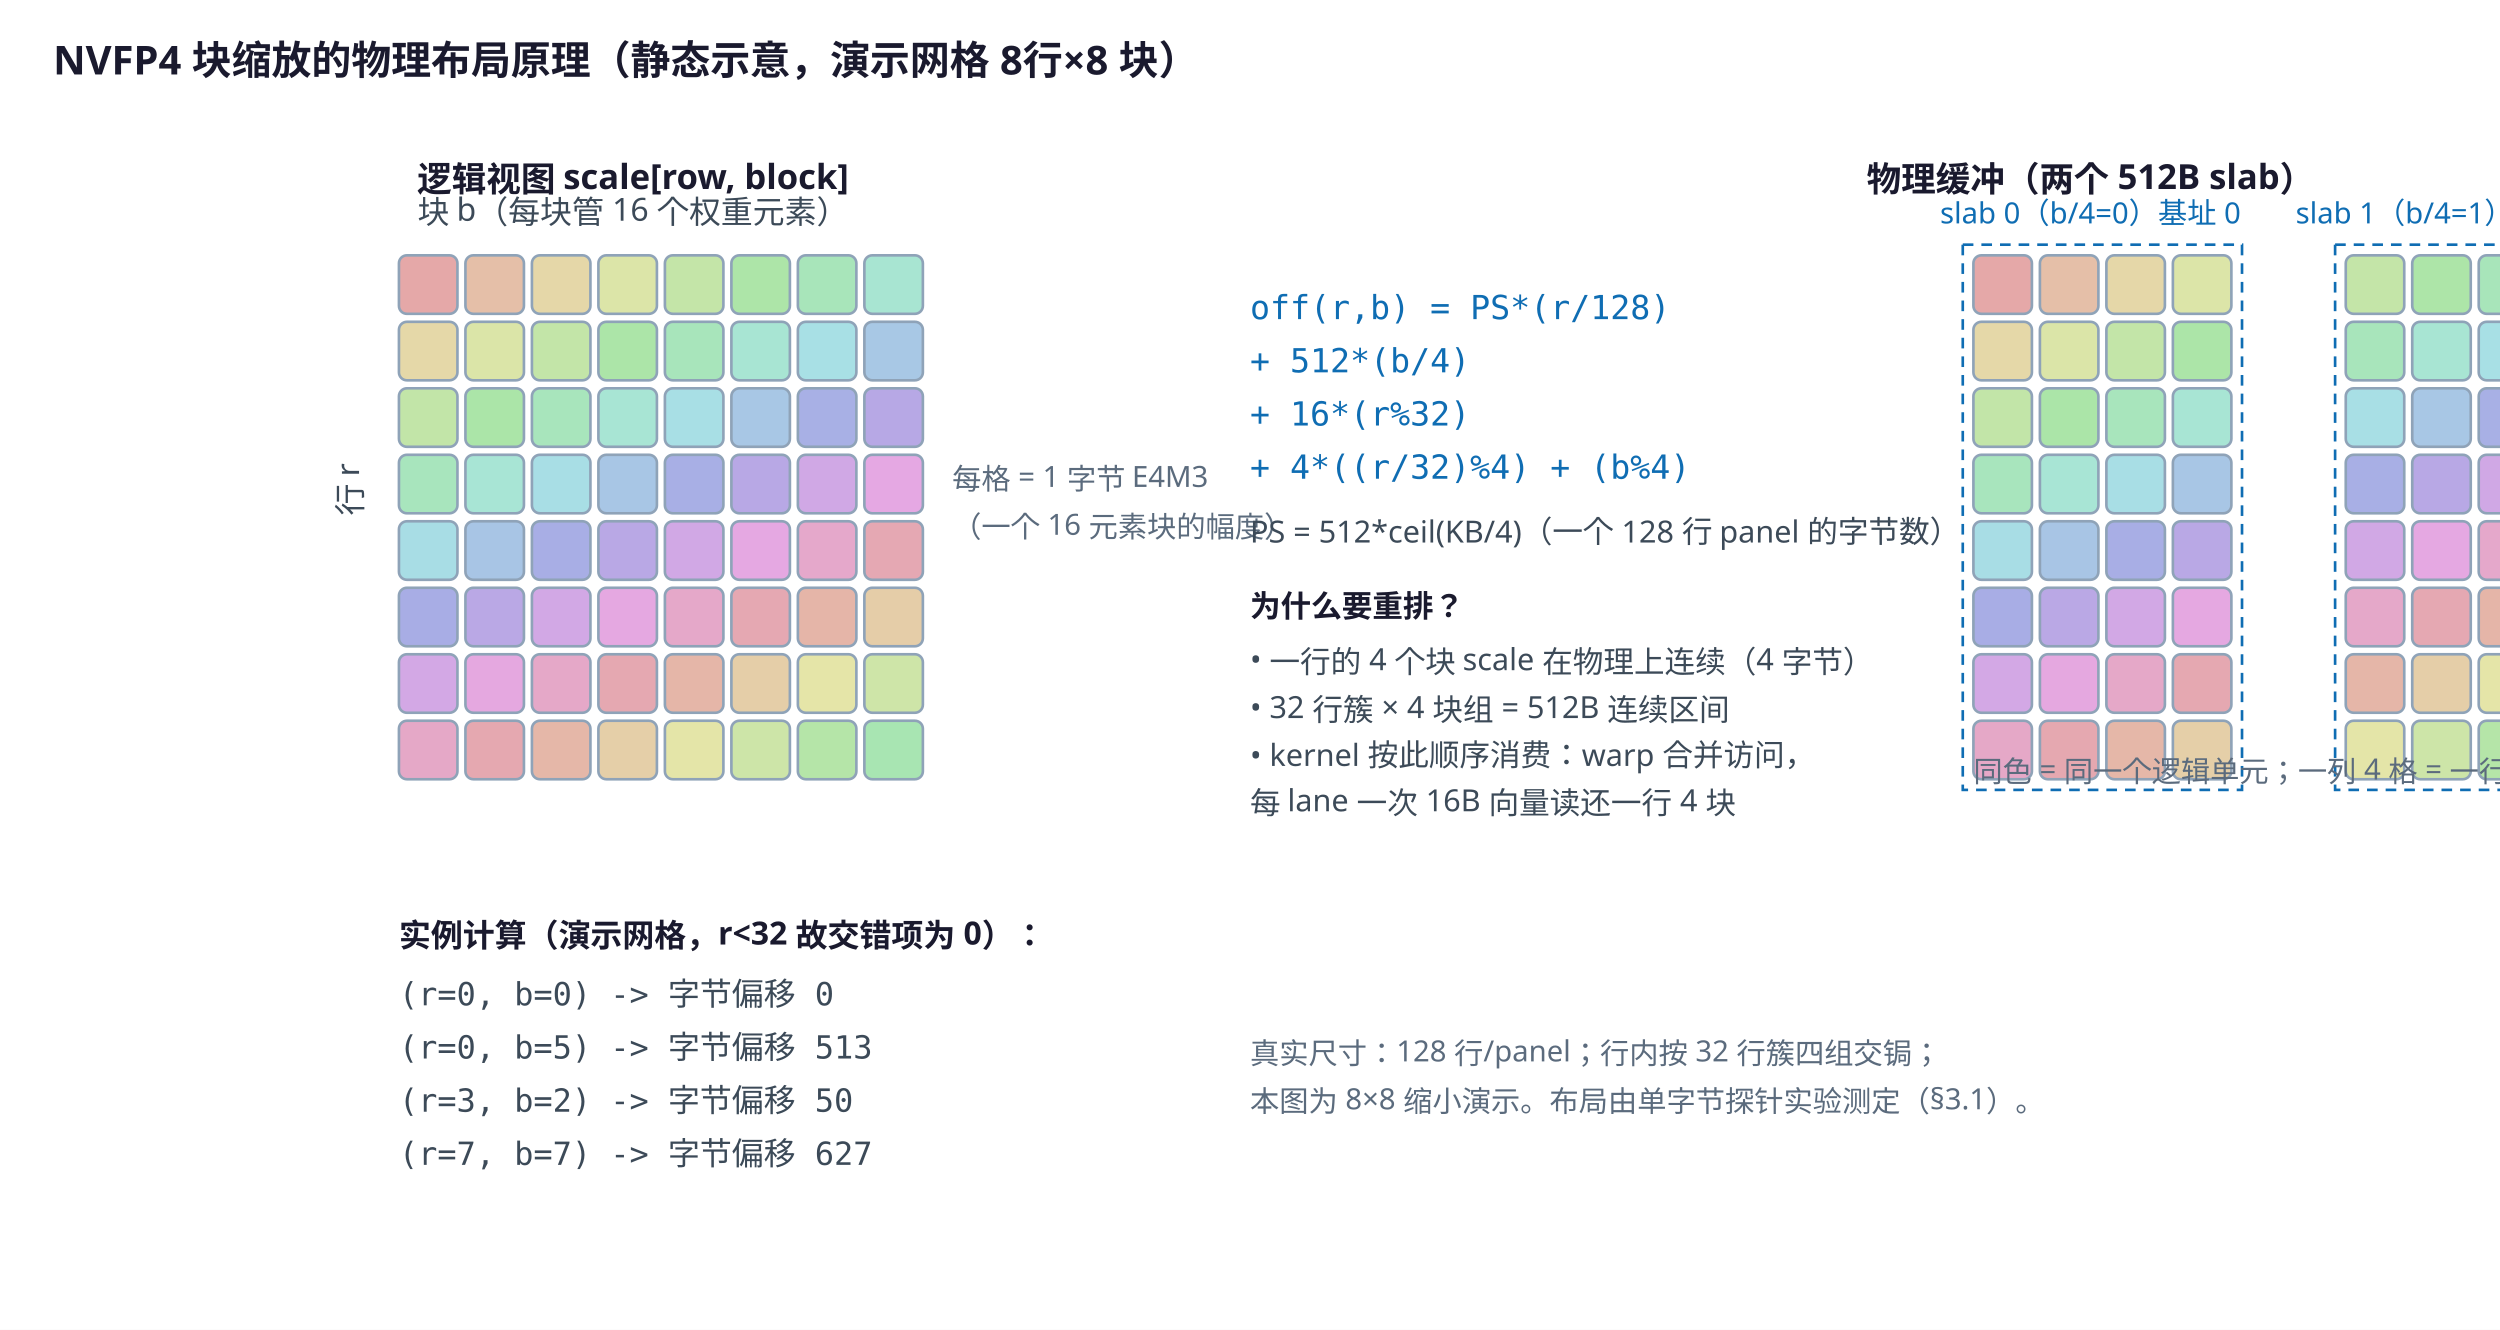
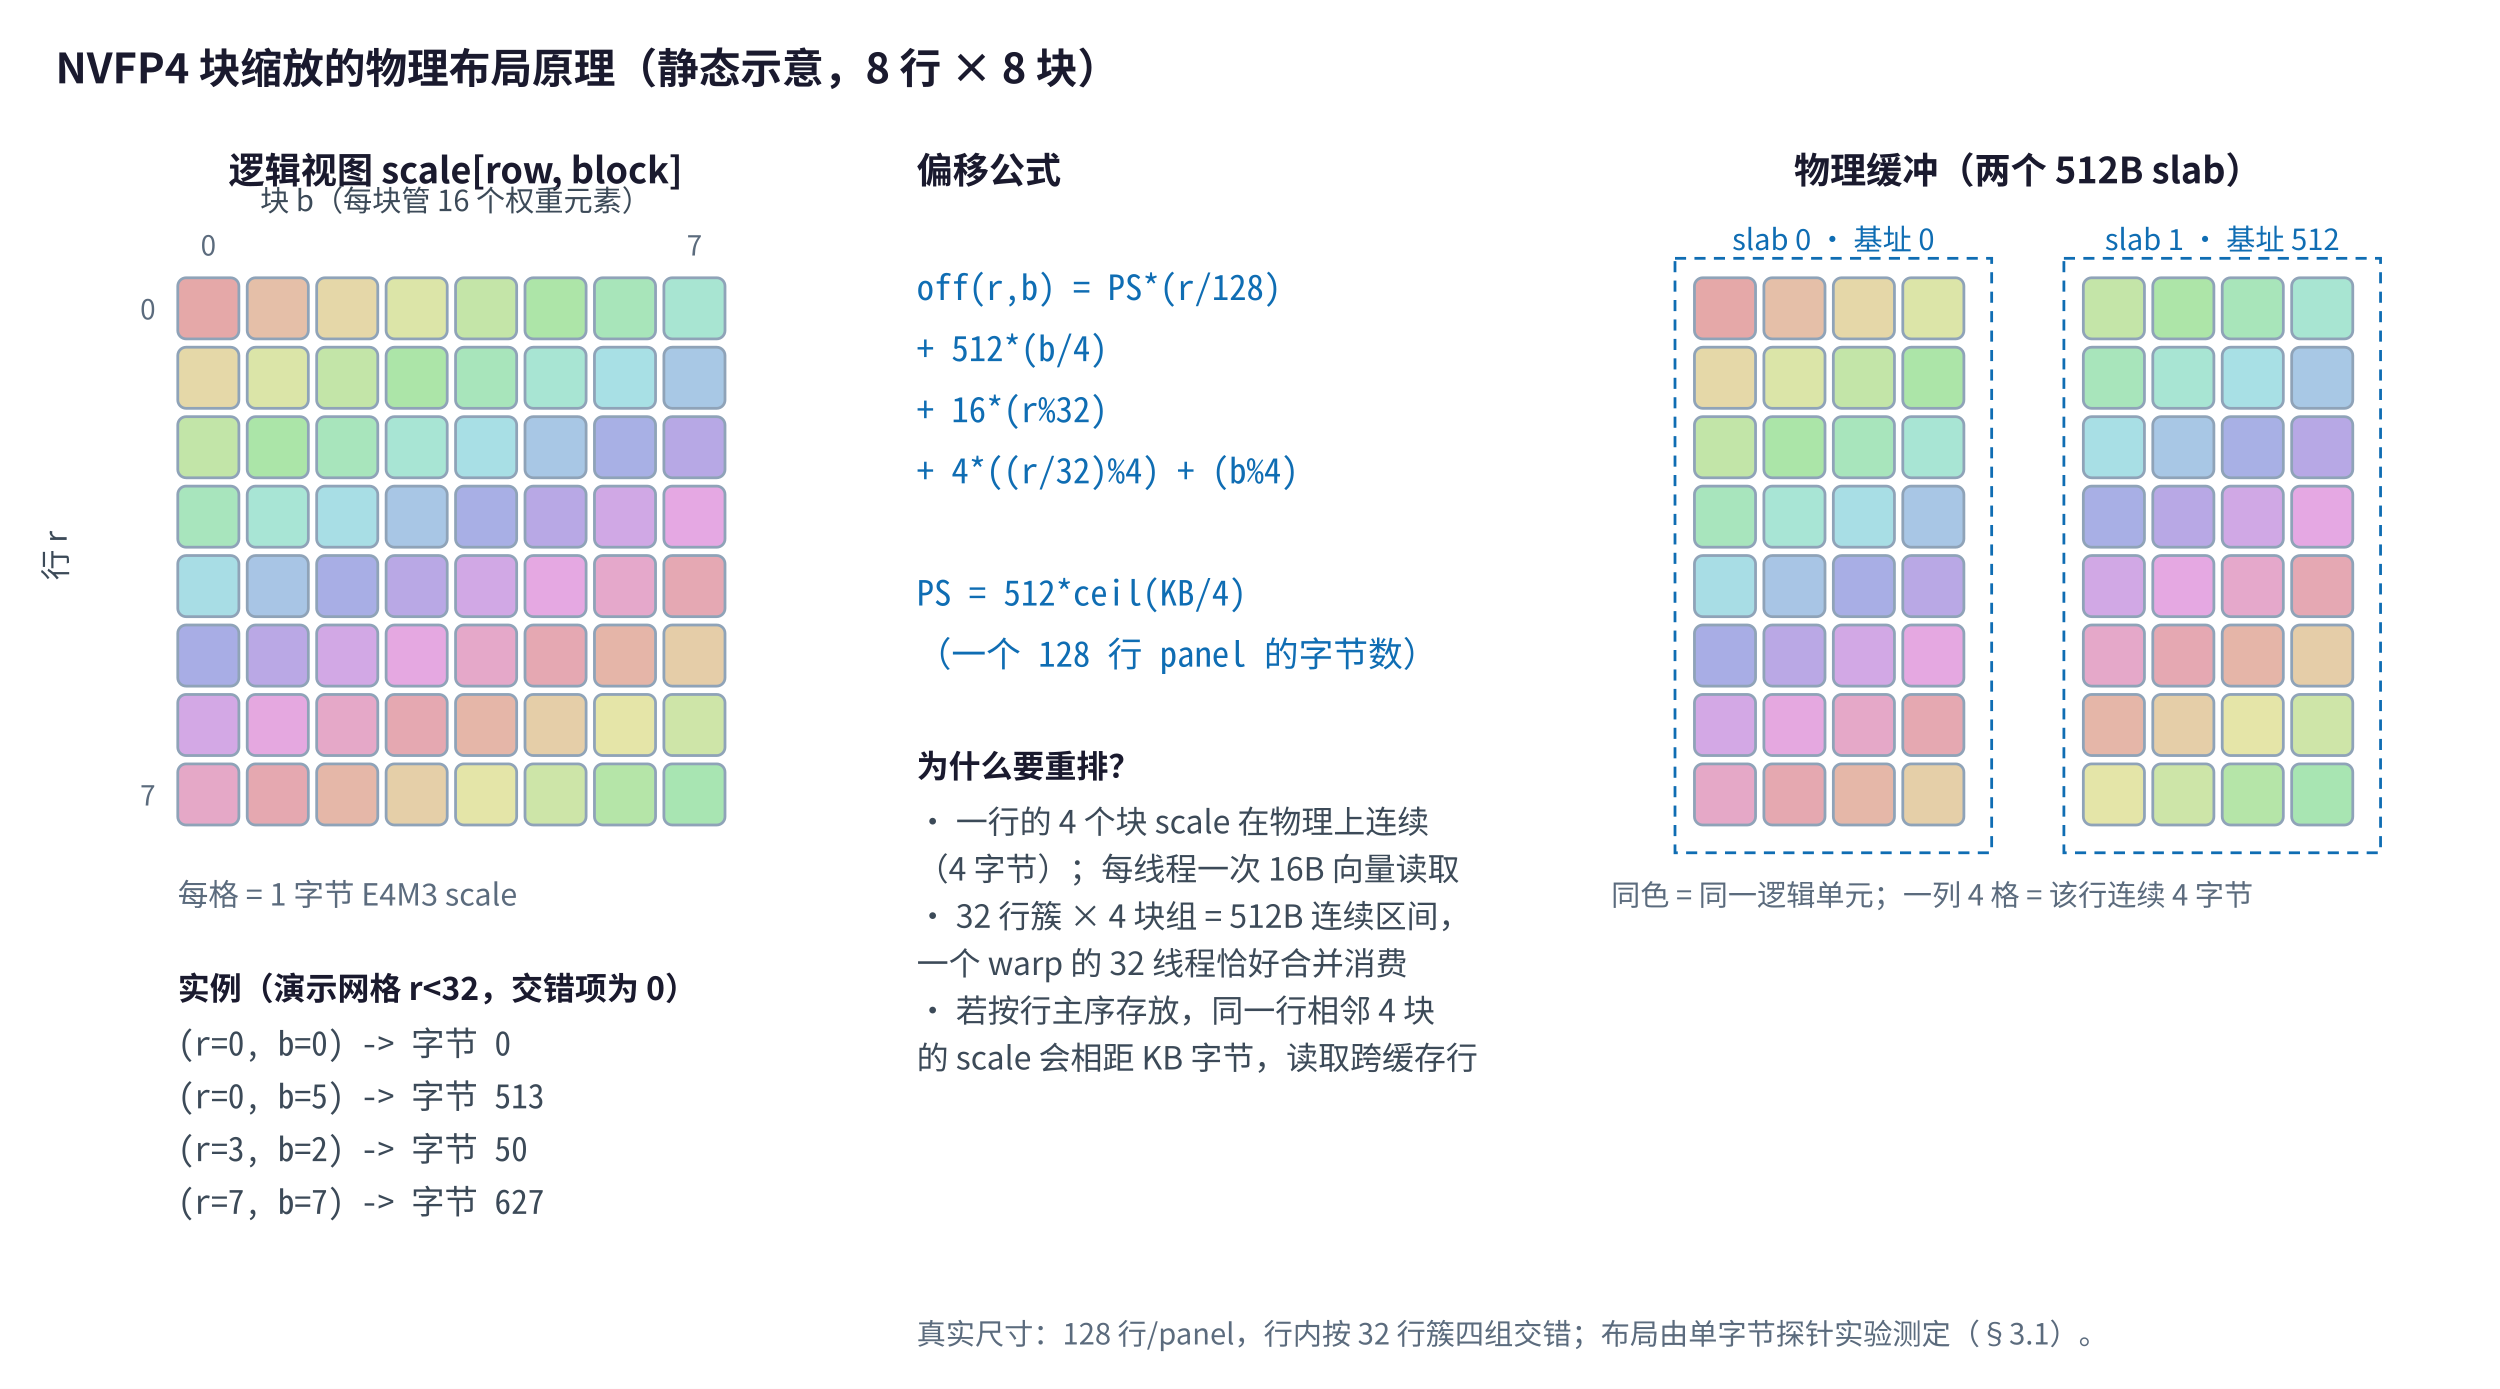
- <svg xmlns="http://www.w3.org/2000/svg" width="940" height="500" viewBox="0 0 940 500" font-family="system-ui,sans-serif">
-   <rect width="940" height="500" fill="white" />
-   <text x="20" y="28" font-size="15" font-weight="600" fill="#1a1a2e">NVFP4 块缩放的物理布局原理（静态示意，演示网格 8行×8 块）</text>
-   <text x="238" y="72" font-size="13" font-weight="600" text-anchor="middle" fill="#1a1a2e">逻辑视图 scale[row, block]</text>
-   <rect x="150" y="96" width="22" height="22" rx="3" fill="#e5a8a8" stroke="#8fa3b8" />
-   <rect x="175" y="96" width="22" height="22" rx="3" fill="#e5bfa8" stroke="#8fa3b8" />
-   <rect x="200" y="96" width="22" height="22" rx="3" fill="#e5d7a8" stroke="#8fa3b8" />
-   <rect x="225" y="96" width="22" height="22" rx="3" fill="#dce5a8" stroke="#8fa3b8" />
-   <rect x="250" y="96" width="22" height="22" rx="3" fill="#c4e5a8" stroke="#8fa3b8" />
-   <rect x="275" y="96" width="22" height="22" rx="3" fill="#ade5a8" stroke="#8fa3b8" />
-   <rect x="300" y="96" width="22" height="22" rx="3" fill="#a8e5ba" stroke="#8fa3b8" />
-   <rect x="325" y="96" width="22" height="22" rx="3" fill="#a8e5d2" stroke="#8fa3b8" />
-   <rect x="150" y="121" width="22" height="22" rx="3" fill="#e5d8a8" stroke="#8fa3b8" />
-   <rect x="175" y="121" width="22" height="22" rx="3" fill="#dbe5a8" stroke="#8fa3b8" />
-   <rect x="200" y="121" width="22" height="22" rx="3" fill="#c3e5a8" stroke="#8fa3b8" />
-   <rect x="225" y="121" width="22" height="22" rx="3" fill="#ace5a8" stroke="#8fa3b8" />
-   <rect x="250" y="121" width="22" height="22" rx="3" fill="#a8e5bb" stroke="#8fa3b8" />
-   <rect x="275" y="121" width="22" height="22" rx="3" fill="#a8e5d3" stroke="#8fa3b8" />
-   <rect x="300" y="121" width="22" height="22" rx="3" fill="#a8e0e5" stroke="#8fa3b8" />
-   <rect x="325" y="121" width="22" height="22" rx="3" fill="#a8c8e5" stroke="#8fa3b8" />
-   <rect x="150" y="146" width="22" height="22" rx="3" fill="#c2e5a8" stroke="#8fa3b8" />
-   <rect x="175" y="146" width="22" height="22" rx="3" fill="#abe5a8" stroke="#8fa3b8" />
-   <rect x="200" y="146" width="22" height="22" rx="3" fill="#a8e5bc" stroke="#8fa3b8" />
-   <rect x="225" y="146" width="22" height="22" rx="3" fill="#a8e5d4" stroke="#8fa3b8" />
-   <rect x="250" y="146" width="22" height="22" rx="3" fill="#a8dfe5" stroke="#8fa3b8" />
-   <rect x="275" y="146" width="22" height="22" rx="3" fill="#a8c7e5" stroke="#8fa3b8" />
-   <rect x="300" y="146" width="22" height="22" rx="3" fill="#a8b0e5" stroke="#8fa3b8" />
-   <rect x="325" y="146" width="22" height="22" rx="3" fill="#b7a8e5" stroke="#8fa3b8" />
-   <rect x="150" y="171" width="22" height="22" rx="3" fill="#a8e5bd" stroke="#8fa3b8" />
-   <rect x="175" y="171" width="22" height="22" rx="3" fill="#a8e5d5" stroke="#8fa3b8" />
-   <rect x="200" y="171" width="22" height="22" rx="3" fill="#a8dee5" stroke="#8fa3b8" />
-   <rect x="225" y="171" width="22" height="22" rx="3" fill="#a8c6e5" stroke="#8fa3b8" />
-   <rect x="250" y="171" width="22" height="22" rx="3" fill="#a8afe5" stroke="#8fa3b8" />
-   <rect x="275" y="171" width="22" height="22" rx="3" fill="#b8a8e5" stroke="#8fa3b8" />
-   <rect x="300" y="171" width="22" height="22" rx="3" fill="#d0a8e5" stroke="#8fa3b8" />
-   <rect x="325" y="171" width="22" height="22" rx="3" fill="#e5a8e3" stroke="#8fa3b8" />
-   <rect x="150" y="196" width="22" height="22" rx="3" fill="#a8dde5" stroke="#8fa3b8" />
-   <rect x="175" y="196" width="22" height="22" rx="3" fill="#a8c5e5" stroke="#8fa3b8" />
-   <rect x="200" y="196" width="22" height="22" rx="3" fill="#a8aee5" stroke="#8fa3b8" />
-   <rect x="225" y="196" width="22" height="22" rx="3" fill="#b9a8e5" stroke="#8fa3b8" />
-   <rect x="250" y="196" width="22" height="22" rx="3" fill="#d1a8e5" stroke="#8fa3b8" />
-   <rect x="275" y="196" width="22" height="22" rx="3" fill="#e5a8e2" stroke="#8fa3b8" />
-   <rect x="300" y="196" width="22" height="22" rx="3" fill="#e5a8cb" stroke="#8fa3b8" />
-   <rect x="325" y="196" width="22" height="22" rx="3" fill="#e5a8b3" stroke="#8fa3b8" />
-   <rect x="150" y="221" width="22" height="22" rx="3" fill="#a8ade5" stroke="#8fa3b8" />
-   <rect x="175" y="221" width="22" height="22" rx="3" fill="#baa8e5" stroke="#8fa3b8" />
-   <rect x="200" y="221" width="22" height="22" rx="3" fill="#d2a8e5" stroke="#8fa3b8" />
-   <rect x="225" y="221" width="22" height="22" rx="3" fill="#e5a8e1" stroke="#8fa3b8" />
-   <rect x="250" y="221" width="22" height="22" rx="3" fill="#e5a8c9" stroke="#8fa3b8" />
-   <rect x="275" y="221" width="22" height="22" rx="3" fill="#e5a8b2" stroke="#8fa3b8" />
-   <rect x="300" y="221" width="22" height="22" rx="3" fill="#e5b5a8" stroke="#8fa3b8" />
-   <rect x="325" y="221" width="22" height="22" rx="3" fill="#e5cda8" stroke="#8fa3b8" />
-   <rect x="150" y="246" width="22" height="22" rx="3" fill="#d3a8e5" stroke="#8fa3b8" />
-   <rect x="175" y="246" width="22" height="22" rx="3" fill="#e5a8e0" stroke="#8fa3b8" />
-   <rect x="200" y="246" width="22" height="22" rx="3" fill="#e5a8c8" stroke="#8fa3b8" />
-   <rect x="225" y="246" width="22" height="22" rx="3" fill="#e5a8b1" stroke="#8fa3b8" />
-   <rect x="250" y="246" width="22" height="22" rx="3" fill="#e5b6a8" stroke="#8fa3b8" />
-   <rect x="275" y="246" width="22" height="22" rx="3" fill="#e5cea8" stroke="#8fa3b8" />
-   <rect x="300" y="246" width="22" height="22" rx="3" fill="#e5e5a8" stroke="#8fa3b8" />
-   <rect x="325" y="246" width="22" height="22" rx="3" fill="#cee5a8" stroke="#8fa3b8" />
-   <rect x="150" y="271" width="22" height="22" rx="3" fill="#e5a8c7" stroke="#8fa3b8" />
-   <rect x="175" y="271" width="22" height="22" rx="3" fill="#e5a8b0" stroke="#8fa3b8" />
-   <rect x="200" y="271" width="22" height="22" rx="3" fill="#e5b7a8" stroke="#8fa3b8" />
-   <rect x="225" y="271" width="22" height="22" rx="3" fill="#e5cfa8" stroke="#8fa3b8" />
-   <rect x="250" y="271" width="22" height="22" rx="3" fill="#e4e5a8" stroke="#8fa3b8" />
-   <rect x="275" y="271" width="22" height="22" rx="3" fill="#cde5a8" stroke="#8fa3b8" />
-   <rect x="300" y="271" width="22" height="22" rx="3" fill="#b5e5a8" stroke="#8fa3b8" />
-   <rect x="325" y="271" width="22" height="22" rx="3" fill="#a8e5b2" stroke="#8fa3b8" />
-   <text x="136" y="184" font-size="12" text-anchor="middle" fill="#3c4a58" transform="rotate(-90 136 184)">行 r</text>
-   <text x="238" y="84" font-size="12" text-anchor="middle" fill="#3c4a58">块 b（每块管 16 个权重元素）</text>
-   <text x="358" y="184" font-size="11" fill="#5b6b7d">每格 = 1 字节 E4M3</text>
-   <text x="358" y="202" font-size="11" fill="#5b6b7d">（一个 16 元素块的幅度）</text>
-   <text x="470" y="120" font-size="12.5" fill="#0f6db3" font-family="Consolas,monospace">off(r,b) = PS*(r/128)</text>
-   <text x="470" y="140" font-size="12.5" fill="#0f6db3" font-family="Consolas,monospace">  + 512*(b/4)</text>
-   <text x="470" y="160" font-size="12.5" fill="#0f6db3" font-family="Consolas,monospace">  + 16*(r%32)</text>
-   <text x="470" y="180" font-size="12.5" fill="#0f6db3" font-family="Consolas,monospace">  + 4*((r/32)%4) + (b%4)</text>
-   <text x="470" y="204" font-size="11.5" fill="#3c4a58">PS = 512*ceil(KB/4)（一个 128 行 panel 的字节数）</text>
-   <text x="470" y="232" font-size="11.5" font-weight="600" fill="#1a1a2e">为什么要重排？</text>
-   <text x="470" y="252" font-size="11.5" fill="#3c4a58">• 一行的 4 个块 scale 在物理上连续（4 字节）</text>
-   <text x="470" y="270" font-size="11.5" fill="#3c4a58">• 32 行簇 × 4 块组 = 512B 连续区间</text>
-   <text x="470" y="288" font-size="11.5" fill="#3c4a58">• kernel 按此顺序消费：warp 合并访问，</text>
-   <text x="470" y="306" font-size="11.5" fill="#3c4a58">  每 lane 一次 16B 向量读还一行 4 块</text>
-   <text x="786" y="72" font-size="13" font-weight="600" text-anchor="middle" fill="#1a1a2e">物理缓冲（两个 512B slab）</text>
-   <text x="786" y="84" font-size="11" text-anchor="middle" fill="#0f6db3">slab 0（b/4=0）基址 0</text>
-   <rect x="738" y="92" width="105" height="205" fill="none" stroke="#0f6db3" stroke-dasharray="4 3" />
-   <rect x="742" y="96" width="22" height="22" rx="3" fill="#e5a8a8" stroke="#8fa3b8" />
-   <rect x="767" y="96" width="22" height="22" rx="3" fill="#e5bfa8" stroke="#8fa3b8" />
-   <rect x="792" y="96" width="22" height="22" rx="3" fill="#e5d7a8" stroke="#8fa3b8" />
-   <rect x="817" y="96" width="22" height="22" rx="3" fill="#dce5a8" stroke="#8fa3b8" />
-   <rect x="742" y="121" width="22" height="22" rx="3" fill="#e5d8a8" stroke="#8fa3b8" />
-   <rect x="767" y="121" width="22" height="22" rx="3" fill="#dbe5a8" stroke="#8fa3b8" />
-   <rect x="792" y="121" width="22" height="22" rx="3" fill="#c3e5a8" stroke="#8fa3b8" />
-   <rect x="817" y="121" width="22" height="22" rx="3" fill="#ace5a8" stroke="#8fa3b8" />
-   <rect x="742" y="146" width="22" height="22" rx="3" fill="#c2e5a8" stroke="#8fa3b8" />
-   <rect x="767" y="146" width="22" height="22" rx="3" fill="#abe5a8" stroke="#8fa3b8" />
-   <rect x="792" y="146" width="22" height="22" rx="3" fill="#a8e5bc" stroke="#8fa3b8" />
-   <rect x="817" y="146" width="22" height="22" rx="3" fill="#a8e5d4" stroke="#8fa3b8" />
-   <rect x="742" y="171" width="22" height="22" rx="3" fill="#a8e5bd" stroke="#8fa3b8" />
-   <rect x="767" y="171" width="22" height="22" rx="3" fill="#a8e5d5" stroke="#8fa3b8" />
-   <rect x="792" y="171" width="22" height="22" rx="3" fill="#a8dee5" stroke="#8fa3b8" />
-   <rect x="817" y="171" width="22" height="22" rx="3" fill="#a8c6e5" stroke="#8fa3b8" />
-   <rect x="742" y="196" width="22" height="22" rx="3" fill="#a8dde5" stroke="#8fa3b8" />
-   <rect x="767" y="196" width="22" height="22" rx="3" fill="#a8c5e5" stroke="#8fa3b8" />
-   <rect x="792" y="196" width="22" height="22" rx="3" fill="#a8aee5" stroke="#8fa3b8" />
-   <rect x="817" y="196" width="22" height="22" rx="3" fill="#b9a8e5" stroke="#8fa3b8" />
-   <rect x="742" y="221" width="22" height="22" rx="3" fill="#a8ade5" stroke="#8fa3b8" />
-   <rect x="767" y="221" width="22" height="22" rx="3" fill="#baa8e5" stroke="#8fa3b8" />
-   <rect x="792" y="221" width="22" height="22" rx="3" fill="#d2a8e5" stroke="#8fa3b8" />
-   <rect x="817" y="221" width="22" height="22" rx="3" fill="#e5a8e1" stroke="#8fa3b8" />
-   <rect x="742" y="246" width="22" height="22" rx="3" fill="#d3a8e5" stroke="#8fa3b8" />
-   <rect x="767" y="246" width="22" height="22" rx="3" fill="#e5a8e0" stroke="#8fa3b8" />
-   <rect x="792" y="246" width="22" height="22" rx="3" fill="#e5a8c8" stroke="#8fa3b8" />
-   <rect x="817" y="246" width="22" height="22" rx="3" fill="#e5a8b1" stroke="#8fa3b8" />
-   <rect x="742" y="271" width="22" height="22" rx="3" fill="#e5a8c7" stroke="#8fa3b8" />
-   <rect x="767" y="271" width="22" height="22" rx="3" fill="#e5a8b0" stroke="#8fa3b8" />
-   <rect x="792" y="271" width="22" height="22" rx="3" fill="#e5b7a8" stroke="#8fa3b8" />
-   <rect x="817" y="271" width="22" height="22" rx="3" fill="#e5cfa8" stroke="#8fa3b8" />
-   <text x="926" y="84" font-size="11" text-anchor="middle" fill="#0f6db3">slab 1（b/4=1）基址 512</text>
-   <rect x="878" y="92" width="105" height="205" fill="none" stroke="#0f6db3" stroke-dasharray="4 3" />
-   <rect x="882" y="96" width="22" height="22" rx="3" fill="#c4e5a8" stroke="#8fa3b8" />
-   <rect x="907" y="96" width="22" height="22" rx="3" fill="#ade5a8" stroke="#8fa3b8" />
-   <rect x="932" y="96" width="22" height="22" rx="3" fill="#a8e5ba" stroke="#8fa3b8" />
-   <rect x="957" y="96" width="22" height="22" rx="3" fill="#a8e5d2" stroke="#8fa3b8" />
-   <rect x="882" y="121" width="22" height="22" rx="3" fill="#a8e5bb" stroke="#8fa3b8" />
-   <rect x="907" y="121" width="22" height="22" rx="3" fill="#a8e5d3" stroke="#8fa3b8" />
-   <rect x="932" y="121" width="22" height="22" rx="3" fill="#a8e0e5" stroke="#8fa3b8" />
-   <rect x="957" y="121" width="22" height="22" rx="3" fill="#a8c8e5" stroke="#8fa3b8" />
-   <rect x="882" y="146" width="22" height="22" rx="3" fill="#a8dfe5" stroke="#8fa3b8" />
-   <rect x="907" y="146" width="22" height="22" rx="3" fill="#a8c7e5" stroke="#8fa3b8" />
-   <rect x="932" y="146" width="22" height="22" rx="3" fill="#a8b0e5" stroke="#8fa3b8" />
-   <rect x="957" y="146" width="22" height="22" rx="3" fill="#b7a8e5" stroke="#8fa3b8" />
-   <rect x="882" y="171" width="22" height="22" rx="3" fill="#a8afe5" stroke="#8fa3b8" />
-   <rect x="907" y="171" width="22" height="22" rx="3" fill="#b8a8e5" stroke="#8fa3b8" />
-   <rect x="932" y="171" width="22" height="22" rx="3" fill="#d0a8e5" stroke="#8fa3b8" />
-   <rect x="957" y="171" width="22" height="22" rx="3" fill="#e5a8e3" stroke="#8fa3b8" />
-   <rect x="882" y="196" width="22" height="22" rx="3" fill="#d1a8e5" stroke="#8fa3b8" />
-   <rect x="907" y="196" width="22" height="22" rx="3" fill="#e5a8e2" stroke="#8fa3b8" />
-   <rect x="932" y="196" width="22" height="22" rx="3" fill="#e5a8cb" stroke="#8fa3b8" />
-   <rect x="957" y="196" width="22" height="22" rx="3" fill="#e5a8b3" stroke="#8fa3b8" />
-   <rect x="882" y="221" width="22" height="22" rx="3" fill="#e5a8c9" stroke="#8fa3b8" />
-   <rect x="907" y="221" width="22" height="22" rx="3" fill="#e5a8b2" stroke="#8fa3b8" />
-   <rect x="932" y="221" width="22" height="22" rx="3" fill="#e5b5a8" stroke="#8fa3b8" />
-   <rect x="957" y="221" width="22" height="22" rx="3" fill="#e5cda8" stroke="#8fa3b8" />
-   <rect x="882" y="246" width="22" height="22" rx="3" fill="#e5b6a8" stroke="#8fa3b8" />
-   <rect x="907" y="246" width="22" height="22" rx="3" fill="#e5cea8" stroke="#8fa3b8" />
-   <rect x="932" y="246" width="22" height="22" rx="3" fill="#e5e5a8" stroke="#8fa3b8" />
-   <rect x="957" y="246" width="22" height="22" rx="3" fill="#cee5a8" stroke="#8fa3b8" />
-   <rect x="882" y="271" width="22" height="22" rx="3" fill="#e4e5a8" stroke="#8fa3b8" />
-   <rect x="907" y="271" width="22" height="22" rx="3" fill="#cde5a8" stroke="#8fa3b8" />
-   <rect x="932" y="271" width="22" height="22" rx="3" fill="#b5e5a8" stroke="#8fa3b8" />
-   <rect x="957" y="271" width="22" height="22" rx="3" fill="#a8e5b2" stroke="#8fa3b8" />
-   <text x="742" y="294" font-size="11" fill="#5b6b7d">同色 = 同一个逻辑单元；一列 4 格 = 一行的连续 4 字节</text>
-   <text x="150" y="356" font-size="12" font-weight="600" fill="#1a1a2e">实例计算（演示网格，r&lt;32 故交错项为 0）：</text>
-   <text x="150" y="378" font-size="12" fill="#3c4a58" font-family="Consolas,monospace">(r=0, b=0) -&gt; 字节偏移 0</text>
-   <text x="150" y="398" font-size="12" fill="#3c4a58" font-family="Consolas,monospace">(r=0, b=5) -&gt; 字节偏移 513</text>
-   <text x="150" y="418" font-size="12" fill="#3c4a58" font-family="Consolas,monospace">(r=3, b=2) -&gt; 字节偏移 50</text>
-   <text x="150" y="438" font-size="12" fill="#3c4a58" font-family="Consolas,monospace">(r=7, b=7) -&gt; 字节偏移 627</text>
-   <text x="470" y="400" font-size="11" fill="#5b6b7d">真实尺寸：128 行/panel；行内按 32 行簇四组交锔；</text>
-   <text x="470" y="418" font-size="11" fill="#5b6b7d">本图为 8×8 缩小演示。布局由单字节探针实验测定（§3.1）。</text>
+ <svg xmlns="http://www.w3.org/2000/svg" width="900" height="500" viewBox="0 0 900 500" font-family="Noto Sans CJK SC,system-ui,sans-serif">
+   <rect width="900" height="500" fill="white" />
+   <text x="20" y="30" font-size="15" font-weight="600" fill="#1a1a2e">NVFP4 块缩放的物理布局原理（静态示意，8 行 × 8 块）</text>
+   <text x="164" y="66" font-size="13" font-weight="600" text-anchor="middle" fill="#1a1a2e">逻辑视图 scale[row, block]</text>
+   <text x="330" y="66" font-size="13" font-weight="600" fill="#1a1a2e">偏移公式</text>
+   <text x="730" y="66" font-size="13" font-weight="600" text-anchor="middle" fill="#1a1a2e">物理缓冲（两个 512B slab）</text>
+   <rect x="64" y="100" width="22" height="22" rx="3" fill="#e5a8a8" stroke="#8fa3b8" />
+   <rect x="89" y="100" width="22" height="22" rx="3" fill="#e5bfa8" stroke="#8fa3b8" />
+   <rect x="114" y="100" width="22" height="22" rx="3" fill="#e5d7a8" stroke="#8fa3b8" />
+   <rect x="139" y="100" width="22" height="22" rx="3" fill="#dce5a8" stroke="#8fa3b8" />
+   <rect x="164" y="100" width="22" height="22" rx="3" fill="#c4e5a8" stroke="#8fa3b8" />
+   <rect x="189" y="100" width="22" height="22" rx="3" fill="#ade5a8" stroke="#8fa3b8" />
+   <rect x="214" y="100" width="22" height="22" rx="3" fill="#a8e5ba" stroke="#8fa3b8" />
+   <rect x="239" y="100" width="22" height="22" rx="3" fill="#a8e5d2" stroke="#8fa3b8" />
+   <rect x="64" y="125" width="22" height="22" rx="3" fill="#e5d8a8" stroke="#8fa3b8" />
+   <rect x="89" y="125" width="22" height="22" rx="3" fill="#dbe5a8" stroke="#8fa3b8" />
+   <rect x="114" y="125" width="22" height="22" rx="3" fill="#c3e5a8" stroke="#8fa3b8" />
+   <rect x="139" y="125" width="22" height="22" rx="3" fill="#ace5a8" stroke="#8fa3b8" />
+   <rect x="164" y="125" width="22" height="22" rx="3" fill="#a8e5bb" stroke="#8fa3b8" />
+   <rect x="189" y="125" width="22" height="22" rx="3" fill="#a8e5d3" stroke="#8fa3b8" />
+   <rect x="214" y="125" width="22" height="22" rx="3" fill="#a8e0e5" stroke="#8fa3b8" />
+   <rect x="239" y="125" width="22" height="22" rx="3" fill="#a8c8e5" stroke="#8fa3b8" />
+   <rect x="64" y="150" width="22" height="22" rx="3" fill="#c2e5a8" stroke="#8fa3b8" />
+   <rect x="89" y="150" width="22" height="22" rx="3" fill="#abe5a8" stroke="#8fa3b8" />
+   <rect x="114" y="150" width="22" height="22" rx="3" fill="#a8e5bc" stroke="#8fa3b8" />
+   <rect x="139" y="150" width="22" height="22" rx="3" fill="#a8e5d4" stroke="#8fa3b8" />
+   <rect x="164" y="150" width="22" height="22" rx="3" fill="#a8dfe5" stroke="#8fa3b8" />
+   <rect x="189" y="150" width="22" height="22" rx="3" fill="#a8c7e5" stroke="#8fa3b8" />
+   <rect x="214" y="150" width="22" height="22" rx="3" fill="#a8b0e5" stroke="#8fa3b8" />
+   <rect x="239" y="150" width="22" height="22" rx="3" fill="#b7a8e5" stroke="#8fa3b8" />
+   <rect x="64" y="175" width="22" height="22" rx="3" fill="#a8e5bd" stroke="#8fa3b8" />
+   <rect x="89" y="175" width="22" height="22" rx="3" fill="#a8e5d5" stroke="#8fa3b8" />
+   <rect x="114" y="175" width="22" height="22" rx="3" fill="#a8dee5" stroke="#8fa3b8" />
+   <rect x="139" y="175" width="22" height="22" rx="3" fill="#a8c6e5" stroke="#8fa3b8" />
+   <rect x="164" y="175" width="22" height="22" rx="3" fill="#a8afe5" stroke="#8fa3b8" />
+   <rect x="189" y="175" width="22" height="22" rx="3" fill="#b8a8e5" stroke="#8fa3b8" />
+   <rect x="214" y="175" width="22" height="22" rx="3" fill="#d0a8e5" stroke="#8fa3b8" />
+   <rect x="239" y="175" width="22" height="22" rx="3" fill="#e5a8e3" stroke="#8fa3b8" />
+   <rect x="64" y="200" width="22" height="22" rx="3" fill="#a8dde5" stroke="#8fa3b8" />
+   <rect x="89" y="200" width="22" height="22" rx="3" fill="#a8c5e5" stroke="#8fa3b8" />
+   <rect x="114" y="200" width="22" height="22" rx="3" fill="#a8aee5" stroke="#8fa3b8" />
+   <rect x="139" y="200" width="22" height="22" rx="3" fill="#b9a8e5" stroke="#8fa3b8" />
+   <rect x="164" y="200" width="22" height="22" rx="3" fill="#d1a8e5" stroke="#8fa3b8" />
+   <rect x="189" y="200" width="22" height="22" rx="3" fill="#e5a8e2" stroke="#8fa3b8" />
+   <rect x="214" y="200" width="22" height="22" rx="3" fill="#e5a8cb" stroke="#8fa3b8" />
+   <rect x="239" y="200" width="22" height="22" rx="3" fill="#e5a8b3" stroke="#8fa3b8" />
+   <rect x="64" y="225" width="22" height="22" rx="3" fill="#a8ade5" stroke="#8fa3b8" />
+   <rect x="89" y="225" width="22" height="22" rx="3" fill="#baa8e5" stroke="#8fa3b8" />
+   <rect x="114" y="225" width="22" height="22" rx="3" fill="#d2a8e5" stroke="#8fa3b8" />
+   <rect x="139" y="225" width="22" height="22" rx="3" fill="#e5a8e1" stroke="#8fa3b8" />
+   <rect x="164" y="225" width="22" height="22" rx="3" fill="#e5a8c9" stroke="#8fa3b8" />
+   <rect x="189" y="225" width="22" height="22" rx="3" fill="#e5a8b2" stroke="#8fa3b8" />
+   <rect x="214" y="225" width="22" height="22" rx="3" fill="#e5b5a8" stroke="#8fa3b8" />
+   <rect x="239" y="225" width="22" height="22" rx="3" fill="#e5cda8" stroke="#8fa3b8" />
+   <rect x="64" y="250" width="22" height="22" rx="3" fill="#d3a8e5" stroke="#8fa3b8" />
+   <rect x="89" y="250" width="22" height="22" rx="3" fill="#e5a8e0" stroke="#8fa3b8" />
+   <rect x="114" y="250" width="22" height="22" rx="3" fill="#e5a8c8" stroke="#8fa3b8" />
+   <rect x="139" y="250" width="22" height="22" rx="3" fill="#e5a8b1" stroke="#8fa3b8" />
+   <rect x="164" y="250" width="22" height="22" rx="3" fill="#e5b6a8" stroke="#8fa3b8" />
+   <rect x="189" y="250" width="22" height="22" rx="3" fill="#e5cea8" stroke="#8fa3b8" />
+   <rect x="214" y="250" width="22" height="22" rx="3" fill="#e5e5a8" stroke="#8fa3b8" />
+   <rect x="239" y="250" width="22" height="22" rx="3" fill="#cee5a8" stroke="#8fa3b8" />
+   <rect x="64" y="275" width="22" height="22" rx="3" fill="#e5a8c7" stroke="#8fa3b8" />
+   <rect x="89" y="275" width="22" height="22" rx="3" fill="#e5a8b0" stroke="#8fa3b8" />
+   <rect x="114" y="275" width="22" height="22" rx="3" fill="#e5b7a8" stroke="#8fa3b8" />
+   <rect x="139" y="275" width="22" height="22" rx="3" fill="#e5cfa8" stroke="#8fa3b8" />
+   <rect x="164" y="275" width="22" height="22" rx="3" fill="#e4e5a8" stroke="#8fa3b8" />
+   <rect x="189" y="275" width="22" height="22" rx="3" fill="#cde5a8" stroke="#8fa3b8" />
+   <rect x="214" y="275" width="22" height="22" rx="3" fill="#b5e5a8" stroke="#8fa3b8" />
+   <rect x="239" y="275" width="22" height="22" rx="3" fill="#a8e5b2" stroke="#8fa3b8" />
+   <text x="56" y="115" font-size="10" text-anchor="end" fill="#5b6b7d">0</text>
+   <text x="56" y="290" font-size="10" text-anchor="end" fill="#5b6b7d">7</text>
+   <text x="75" y="92" font-size="10" text-anchor="middle" fill="#5b6b7d">0</text>
+   <text x="250" y="92" font-size="10" text-anchor="middle" fill="#5b6b7d">7</text>
+   <text x="24" y="200" font-size="11" fill="#3c4a58" text-anchor="middle" transform="rotate(-90 24 200)">行 r</text>
+   <text x="164" y="76" font-size="10.5" text-anchor="middle" fill="#3c4a58">块 b（每块管 16 个权重元素）</text>
+   <text x="64" y="326" font-size="11" fill="#5b6b7d">每格 = 1 字节 E4M3 scale</text>
+   <text x="330" y="108" font-size="12.5" fill="#0f6db3" font-family="Noto Sans Mono CJK SC,Consolas,monospace">off(r,b) = PS*(r/128)</text>
+   <text x="330" y="130" font-size="12.5" fill="#0f6db3" font-family="Noto Sans Mono CJK SC,Consolas,monospace">  + 512*(b/4)</text>
+   <text x="330" y="152" font-size="12.5" fill="#0f6db3" font-family="Noto Sans Mono CJK SC,Consolas,monospace">  + 16*(r%32)</text>
+   <text x="330" y="174" font-size="12.5" fill="#0f6db3" font-family="Noto Sans Mono CJK SC,Consolas,monospace">  + 4*((r/32)%4) + (b%4)</text>
+   <text x="330" y="196"> </text>
+   <text x="330" y="218" font-size="12.5" fill="#0f6db3" font-family="Noto Sans Mono CJK SC,Consolas,monospace">PS = 512*ceil(KB/4)</text>
+   <text x="330" y="240" font-size="12.5" fill="#0f6db3" font-family="Noto Sans Mono CJK SC,Consolas,monospace">（一个 128 行 panel 的字节数）</text>
+   <text x="330" y="280" font-size="11.5" font-weight="600" fill="#1a1a2e">为什么要重排？</text>
+   <text x="330" y="300" font-size="11.5" fill="#3c4a58">• 一行的 4 个块 scale 在物理上连续</text>
+   <text x="330" y="317" font-size="11.5" fill="#3c4a58">  （4 字节）；每线程一次 16B 向量读取</text>
+   <text x="330" y="334" font-size="11.5" fill="#3c4a58">• 32 行簇 × 4 块组 = 512B 连续区间，</text>
+   <text x="330" y="351" font-size="11.5" fill="#3c4a58">  一个 warp 的 32 线程恰好合并消费</text>
+   <text x="330" y="368" font-size="11.5" fill="#3c4a58">• 若按行主序存放，同一行相邻 4 块</text>
+   <text x="330" y="385" font-size="11.5" fill="#3c4a58">  的 scale 会相距 KB 字节，读取跨缓存行</text>
+   <rect x="603" y="93" width="114" height="214" fill="none" stroke="#0f6db3" stroke-dasharray="4 3" />
+   <text x="660" y="90" font-size="10.5" text-anchor="middle" fill="#0f6db3">slab 0 · 基址 0</text>
+   <rect x="610" y="100" width="22" height="22" rx="3" fill="#e5a8a8" stroke="#8fa3b8" />
+   <rect x="635" y="100" width="22" height="22" rx="3" fill="#e5bfa8" stroke="#8fa3b8" />
+   <rect x="660" y="100" width="22" height="22" rx="3" fill="#e5d7a8" stroke="#8fa3b8" />
+   <rect x="685" y="100" width="22" height="22" rx="3" fill="#dce5a8" stroke="#8fa3b8" />
+   <rect x="610" y="125" width="22" height="22" rx="3" fill="#e5d8a8" stroke="#8fa3b8" />
+   <rect x="635" y="125" width="22" height="22" rx="3" fill="#dbe5a8" stroke="#8fa3b8" />
+   <rect x="660" y="125" width="22" height="22" rx="3" fill="#c3e5a8" stroke="#8fa3b8" />
+   <rect x="685" y="125" width="22" height="22" rx="3" fill="#ace5a8" stroke="#8fa3b8" />
+   <rect x="610" y="150" width="22" height="22" rx="3" fill="#c2e5a8" stroke="#8fa3b8" />
+   <rect x="635" y="150" width="22" height="22" rx="3" fill="#abe5a8" stroke="#8fa3b8" />
+   <rect x="660" y="150" width="22" height="22" rx="3" fill="#a8e5bc" stroke="#8fa3b8" />
+   <rect x="685" y="150" width="22" height="22" rx="3" fill="#a8e5d4" stroke="#8fa3b8" />
+   <rect x="610" y="175" width="22" height="22" rx="3" fill="#a8e5bd" stroke="#8fa3b8" />
+   <rect x="635" y="175" width="22" height="22" rx="3" fill="#a8e5d5" stroke="#8fa3b8" />
+   <rect x="660" y="175" width="22" height="22" rx="3" fill="#a8dee5" stroke="#8fa3b8" />
+   <rect x="685" y="175" width="22" height="22" rx="3" fill="#a8c6e5" stroke="#8fa3b8" />
+   <rect x="610" y="200" width="22" height="22" rx="3" fill="#a8dde5" stroke="#8fa3b8" />
+   <rect x="635" y="200" width="22" height="22" rx="3" fill="#a8c5e5" stroke="#8fa3b8" />
+   <rect x="660" y="200" width="22" height="22" rx="3" fill="#a8aee5" stroke="#8fa3b8" />
+   <rect x="685" y="200" width="22" height="22" rx="3" fill="#b9a8e5" stroke="#8fa3b8" />
+   <rect x="610" y="225" width="22" height="22" rx="3" fill="#a8ade5" stroke="#8fa3b8" />
+   <rect x="635" y="225" width="22" height="22" rx="3" fill="#baa8e5" stroke="#8fa3b8" />
+   <rect x="660" y="225" width="22" height="22" rx="3" fill="#d2a8e5" stroke="#8fa3b8" />
+   <rect x="685" y="225" width="22" height="22" rx="3" fill="#e5a8e1" stroke="#8fa3b8" />
+   <rect x="610" y="250" width="22" height="22" rx="3" fill="#d3a8e5" stroke="#8fa3b8" />
+   <rect x="635" y="250" width="22" height="22" rx="3" fill="#e5a8e0" stroke="#8fa3b8" />
+   <rect x="660" y="250" width="22" height="22" rx="3" fill="#e5a8c8" stroke="#8fa3b8" />
+   <rect x="685" y="250" width="22" height="22" rx="3" fill="#e5a8b1" stroke="#8fa3b8" />
+   <rect x="610" y="275" width="22" height="22" rx="3" fill="#e5a8c7" stroke="#8fa3b8" />
+   <rect x="635" y="275" width="22" height="22" rx="3" fill="#e5a8b0" stroke="#8fa3b8" />
+   <rect x="660" y="275" width="22" height="22" rx="3" fill="#e5b7a8" stroke="#8fa3b8" />
+   <rect x="685" y="275" width="22" height="22" rx="3" fill="#e5cfa8" stroke="#8fa3b8" />
+   <rect x="743" y="93" width="114" height="214" fill="none" stroke="#0f6db3" stroke-dasharray="4 3" />
+   <text x="800" y="90" font-size="10.5" text-anchor="middle" fill="#0f6db3">slab 1 · 基址 512</text>
+   <rect x="750" y="100" width="22" height="22" rx="3" fill="#c4e5a8" stroke="#8fa3b8" />
+   <rect x="775" y="100" width="22" height="22" rx="3" fill="#ade5a8" stroke="#8fa3b8" />
+   <rect x="800" y="100" width="22" height="22" rx="3" fill="#a8e5ba" stroke="#8fa3b8" />
+   <rect x="825" y="100" width="22" height="22" rx="3" fill="#a8e5d2" stroke="#8fa3b8" />
+   <rect x="750" y="125" width="22" height="22" rx="3" fill="#a8e5bb" stroke="#8fa3b8" />
+   <rect x="775" y="125" width="22" height="22" rx="3" fill="#a8e5d3" stroke="#8fa3b8" />
+   <rect x="800" y="125" width="22" height="22" rx="3" fill="#a8e0e5" stroke="#8fa3b8" />
+   <rect x="825" y="125" width="22" height="22" rx="3" fill="#a8c8e5" stroke="#8fa3b8" />
+   <rect x="750" y="150" width="22" height="22" rx="3" fill="#a8dfe5" stroke="#8fa3b8" />
+   <rect x="775" y="150" width="22" height="22" rx="3" fill="#a8c7e5" stroke="#8fa3b8" />
+   <rect x="800" y="150" width="22" height="22" rx="3" fill="#a8b0e5" stroke="#8fa3b8" />
+   <rect x="825" y="150" width="22" height="22" rx="3" fill="#b7a8e5" stroke="#8fa3b8" />
+   <rect x="750" y="175" width="22" height="22" rx="3" fill="#a8afe5" stroke="#8fa3b8" />
+   <rect x="775" y="175" width="22" height="22" rx="3" fill="#b8a8e5" stroke="#8fa3b8" />
+   <rect x="800" y="175" width="22" height="22" rx="3" fill="#d0a8e5" stroke="#8fa3b8" />
+   <rect x="825" y="175" width="22" height="22" rx="3" fill="#e5a8e3" stroke="#8fa3b8" />
+   <rect x="750" y="200" width="22" height="22" rx="3" fill="#d1a8e5" stroke="#8fa3b8" />
+   <rect x="775" y="200" width="22" height="22" rx="3" fill="#e5a8e2" stroke="#8fa3b8" />
+   <rect x="800" y="200" width="22" height="22" rx="3" fill="#e5a8cb" stroke="#8fa3b8" />
+   <rect x="825" y="200" width="22" height="22" rx="3" fill="#e5a8b3" stroke="#8fa3b8" />
+   <rect x="750" y="225" width="22" height="22" rx="3" fill="#e5a8c9" stroke="#8fa3b8" />
+   <rect x="775" y="225" width="22" height="22" rx="3" fill="#e5a8b2" stroke="#8fa3b8" />
+   <rect x="800" y="225" width="22" height="22" rx="3" fill="#e5b5a8" stroke="#8fa3b8" />
+   <rect x="825" y="225" width="22" height="22" rx="3" fill="#e5cda8" stroke="#8fa3b8" />
+   <rect x="750" y="250" width="22" height="22" rx="3" fill="#e5b6a8" stroke="#8fa3b8" />
+   <rect x="775" y="250" width="22" height="22" rx="3" fill="#e5cea8" stroke="#8fa3b8" />
+   <rect x="800" y="250" width="22" height="22" rx="3" fill="#e5e5a8" stroke="#8fa3b8" />
+   <rect x="825" y="250" width="22" height="22" rx="3" fill="#cee5a8" stroke="#8fa3b8" />
+   <rect x="750" y="275" width="22" height="22" rx="3" fill="#e4e5a8" stroke="#8fa3b8" />
+   <rect x="775" y="275" width="22" height="22" rx="3" fill="#cde5a8" stroke="#8fa3b8" />
+   <rect x="800" y="275" width="22" height="22" rx="3" fill="#b5e5a8" stroke="#8fa3b8" />
+   <rect x="825" y="275" width="22" height="22" rx="3" fill="#a8e5b2" stroke="#8fa3b8" />
+   <text x="580" y="326" font-size="10.5" fill="#5b6b7d">同色 = 同一逻辑单元；一列 4 格 = 该行连续 4 字节</text>
+   <text x="64" y="360" font-size="11.5" font-weight="600" fill="#1a1a2e">实例（演示网格 r&lt;32，交错项为 0）</text>
+   <text x="64" y="380" font-size="12" fill="#3c4a58" font-family="Noto Sans Mono CJK SC,Consolas,monospace">(r=0, b=0) -&gt; 字节 0</text>
+   <text x="64" y="399" font-size="12" fill="#3c4a58" font-family="Noto Sans Mono CJK SC,Consolas,monospace">(r=0, b=5) -&gt; 字节 513</text>
+   <text x="64" y="418" font-size="12" fill="#3c4a58" font-family="Noto Sans Mono CJK SC,Consolas,monospace">(r=3, b=2) -&gt; 字节 50</text>
+   <text x="64" y="437" font-size="12" fill="#3c4a58" font-family="Noto Sans Mono CJK SC,Consolas,monospace">(r=7, b=7) -&gt; 字节 627</text>
+   <text x="330" y="484" font-size="10.5" fill="#5b6b7d">真实尺寸：128 行/panel，行内按 32 行簇四组交错；布局由单字节探针实验测定（§3.1）。</text>
</svg>
